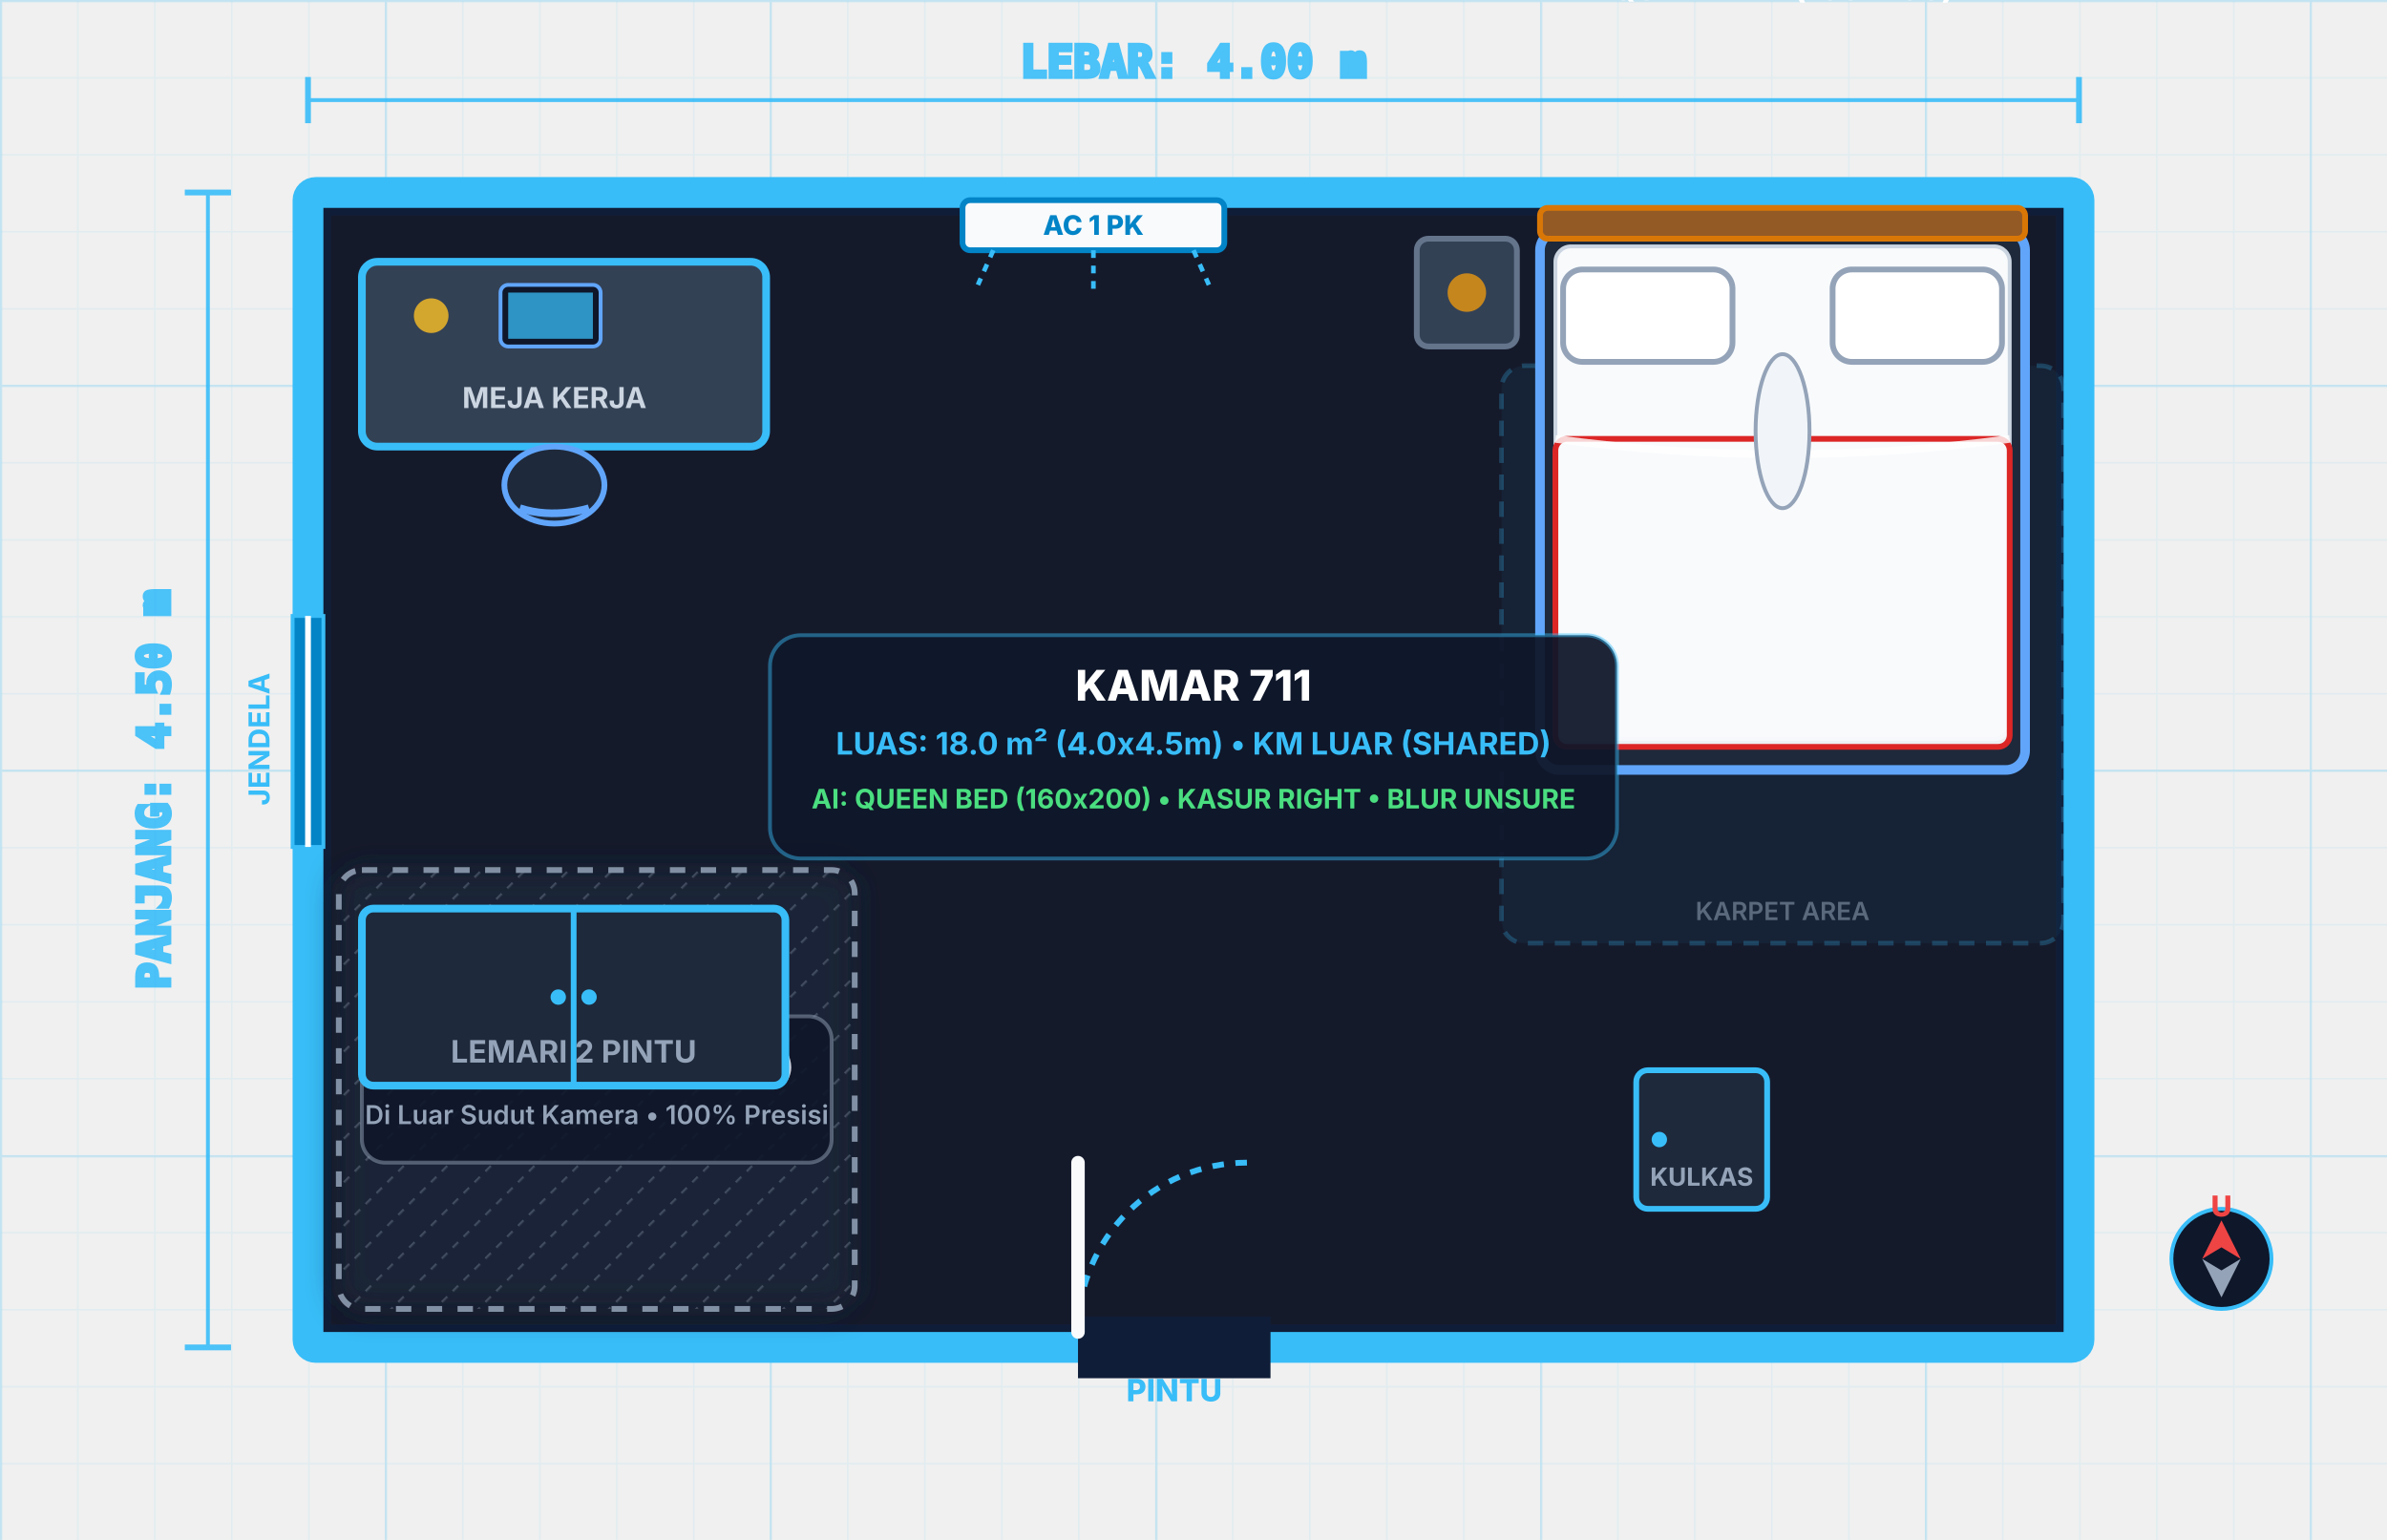
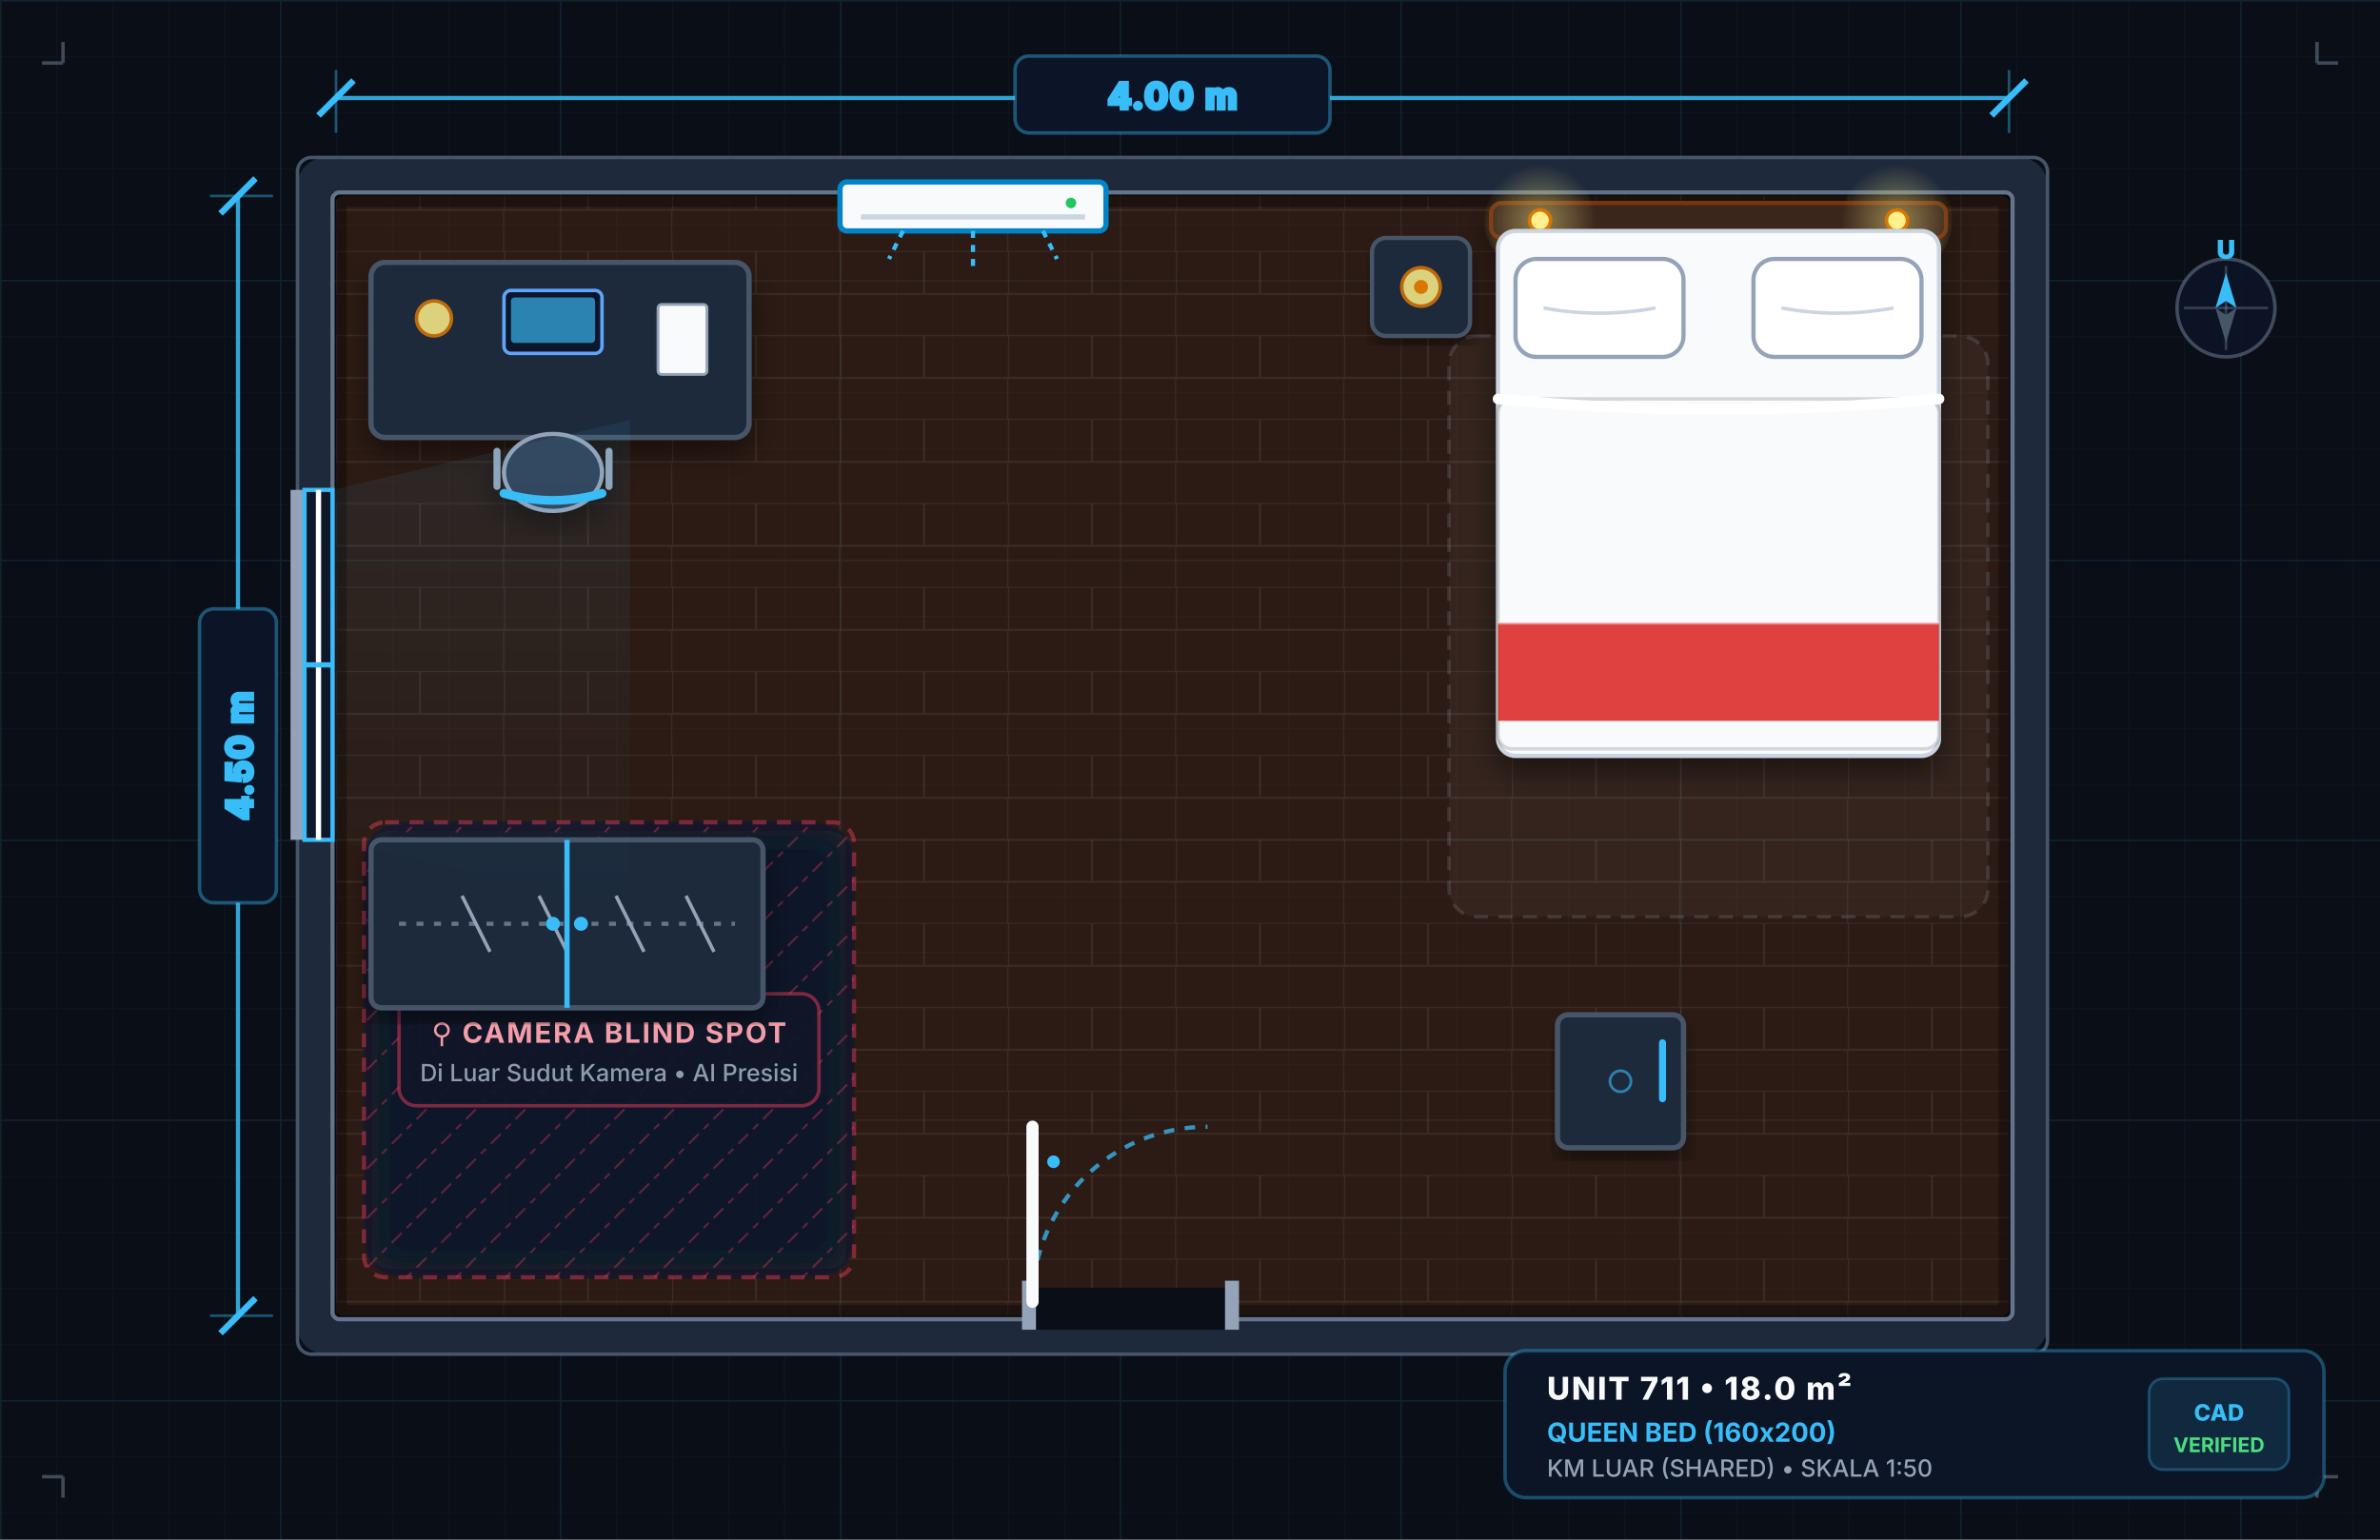
- <svg xmlns="http://www.w3.org/2000/svg" viewBox="0 0 620 400" width="100%" height="100%" style="background:#0b1329; border-radius:12px; font-family:'Inter',system-ui,sans-serif;">
+ <svg xmlns="http://www.w3.org/2000/svg" viewBox="0 0 680 440" width="100%" height="100%" style="background:#090e17; border-radius:14px; font-family:'Inter',system-ui,-apple-system,sans-serif;">
  <defs>
-     <pattern id="grid_s_311" width="20" height="20" patternUnits="userSpaceOnUse">
-       <path d="M 20 0 L 0 0 0 20" fill="none" stroke="rgba(56, 189, 248, 0.08)" stroke-width="0.8" />
+     <pattern id="grid_cad_311" width="16" height="16" patternUnits="userSpaceOnUse">
+       <path d="M 16 0 L 0 0 0 16" fill="none" stroke="rgba(148, 163, 184, 0.04)" stroke-width="0.75" />
    </pattern>
-     <pattern id="grid_m_311" width="100" height="100" patternUnits="userSpaceOnUse">
-       <path d="M 100 0 L 0 0 0 100" fill="none" stroke="rgba(56, 189, 248, 0.18)" stroke-width="1.2" />
+     <pattern id="grid_major_311" width="80" height="80" patternUnits="userSpaceOnUse">
+       <path d="M 80 0 L 0 0 0 80" fill="none" stroke="rgba(56, 189, 248, 0.08)" stroke-width="1" />
    </pattern>
-     <pattern id="tile_311" width="12" height="12" patternUnits="userSpaceOnUse">
-       <rect width="12" height="12" fill="rgba(14, 165, 233, 0.12)" />
-       <path d="M 12 0 L 0 0 0 12" fill="none" stroke="rgba(56, 189, 248, 0.28)" stroke-width="0.7" />
+     <pattern id="parquet_311" width="48" height="24" patternUnits="userSpaceOnUse">
+       <rect width="48" height="24" fill="#78350f" fill-opacity="0.32" />
+       <path d="M 0 12 L 48 12 M 24 0 L 24 12 M 0 24 L 48 24 M 48 12 L 48 24 M 0 0 L 0 12" fill="none" stroke="rgba(255, 255, 255, 0.07)" stroke-width="0.6" />
    </pattern>
-     <filter id="unsure_blur_311" x="-20%" y="-20%" width="140%" height="140%">
-       <feGaussianBlur stdDeviation="3.8" />
+     <pattern id="bm_tile_311" width="14" height="14" patternUnits="userSpaceOnUse">
+       <rect width="14" height="14" fill="#0f2338" />
+       <path d="M 14 0 L 0 0 0 14" fill="none" stroke="rgba(56, 189, 248, 0.22)" stroke-width="0.6" />
+     </pattern>
+     <filter id="frost_blur_311" x="-10%" y="-10%" width="120%" height="120%">
+       <feGaussianBlur stdDeviation="5" result="blur" />
+       <feColorMatrix type="matrix" values="1 0 0 0 0  0 1 0 0 0  0 0 1 0 0  0 0 0 18 -7" />
    </filter>
-     <pattern id="unsure_hatch_311" width="8" height="8" patternTransform="rotate(45 0 0)" patternUnits="userSpaceOnUse">
-       <line x1="0" y1="0" x2="0" y2="8" stroke="rgba(148, 163, 184, 0.35)" stroke-width="1.2" stroke-dasharray="2 2" />
+     <pattern id="blind_hatch_311" width="10" height="10" patternTransform="rotate(45 0 0)" patternUnits="userSpaceOnUse">
+       <line x1="0" y1="0" x2="0" y2="10" stroke="rgba(244, 63, 94, 0.35)" stroke-width="1.2" stroke-dasharray="2 2" />
    </pattern>
+     <linearGradient id="win_light_311" x1="0%" y1="0%" x2="0%" y2="100%">
+       <stop offset="0%" stop-color="#38bdf8" stop-opacity="0.18" />
+       <stop offset="100%" stop-color="#38bdf8" stop-opacity="0.0" />
+     </linearGradient>
+     <radialGradient id="lamp_glow_311">
+       <stop offset="0%" stop-color="#fef08a" stop-opacity="0.45" />
+       <stop offset="100%" stop-color="#fef08a" stop-opacity="0" />
+     </radialGradient>
+     <filter id="drop_shadow_311" x="-5%" y="-5%" width="115%" height="115%">
+       <feDropShadow dx="0" dy="4" stdDeviation="4" flood-color="#000000" flood-opacity="0.45" />
+     </filter>
  </defs>
-   <rect width="620" height="400" fill="url(#grid_s_311)" />
-   <rect width="620" height="400" fill="url(#grid_m_311)" />
-   <g stroke="#38bdf8" stroke-width="1" opacity="0.9">
-     <line x1="80" y1="26" x2="540" y2="26" />
-     <line x1="80" y1="20" x2="80" y2="32" stroke-width="1.5" />
-     <line x1="540" y1="20" x2="540" y2="32" stroke-width="1.5" />
-     <text x="310" y="20" fill="#38bdf8" font-size="11.5" font-weight="700" text-anchor="middle" font-family="monospace">
-       LEBAR: 4.00 m
+   <rect width="680" height="440" fill="#090e17" />
+   <rect width="680" height="440" fill="url(#grid_cad_311)" />
+   <rect width="680" height="440" fill="url(#grid_major_311)" />
+   <g stroke="rgba(148, 163, 184, 0.4)" stroke-width="1">
+     <path d="M 12 18 L 18 18 M 18 12 L 18 18" />
+     <path d="M 668 18 L 662 18 M 662 12 L 662 18" />
+     <path d="M 12 422 L 18 422 M 18 428 L 18 422" />
+     <path d="M 668 422 L 662 422 M 662 428 L 662 422" />
+   </g>
+   <g stroke="#38bdf8" stroke-width="1.2">
+     <line x1="96" y1="28" x2="574" y2="28" opacity="0.85" />
+     <line x1="91" y1="33" x2="101" y2="23" stroke-width="1.8" />
+     <line x1="569" y1="33" x2="579" y2="23" stroke-width="1.8" />
+     <line x1="96" y1="38" x2="96" y2="20" opacity="0.4" stroke-width="0.75" />
+     <line x1="574" y1="38" x2="574" y2="20" opacity="0.4" stroke-width="0.75" />
+     <rect x="290" y="16" width="90" height="22" rx="4" fill="#0c1527" stroke="rgba(56, 189, 248, 0.4)" stroke-width="1" />
+     <text x="335" y="31" fill="#38bdf8" font-size="10" font-weight="700" text-anchor="middle" letter-spacing="0.5">
+       4.00 m
    </text>
  </g>
-   <g stroke="#38bdf8" stroke-width="1" opacity="0.9">
-     <line x1="54" y1="50" x2="54" y2="350" />
-     <line x1="48" y1="50" x2="60" y2="50" stroke-width="1.5" />
-     <line x1="48" y1="350" x2="60" y2="350" stroke-width="1.5" />
-     <text x="44" y="205" fill="#38bdf8" font-size="11.5" font-weight="700" text-anchor="middle" font-family="monospace" transform="rotate(-90 44 205)">
-       PANJANG: 4.50 m
+   <g stroke="#38bdf8" stroke-width="1.2">
+     <line x1="68" y1="56" x2="68" y2="376" opacity="0.85" />
+     <line x1="63" y1="61" x2="73" y2="51" stroke-width="1.8" />
+     <line x1="63" y1="381" x2="73" y2="371" stroke-width="1.8" />
+     <line x1="78" y1="56" x2="60" y2="56" opacity="0.4" stroke-width="0.75" />
+     <line x1="78" y1="376" x2="60" y2="376" opacity="0.4" stroke-width="0.75" />
+     <g transform="translate(68, 216)">
+       <rect x="-42" y="-11" width="84" height="22" rx="4" fill="#0c1527" stroke="rgba(56, 189, 248, 0.4)" stroke-width="1" transform="rotate(-90)" />
+       <text x="0" y="4" fill="#38bdf8" font-size="10" font-weight="700" text-anchor="middle" letter-spacing="0.5" transform="rotate(-90)">
+         4.50 m
+       </text>
+     </g>
+   </g>
+   <rect x="96" y="56" width="478" height="320" rx="2" fill="url(#parquet_311)" />
+   <rect x="96" y="56" width="478" height="320" fill="none" stroke="rgba(0, 0, 0, 0.35)" stroke-width="6" />
+   <rect x="90" y="50" width="490" height="332" fill="none" stroke="#1e293b" stroke-width="10" rx="3" />
+   <rect x="85" y="45" width="500" height="342" fill="none" stroke="#475569" stroke-width="1" rx="4" />
+   <rect x="95" y="55" width="480" height="322" fill="none" stroke="#64748b" stroke-width="1.2" rx="2" />
+   <g id="unsure_zone" opacity="0.95">
+     <rect x="104" y="235" width="140" height="130" rx="6" fill="rgba(15, 23, 42, 0.85)" filter="url(#frost_blur_311)" />
+     <rect x="104" y="235" width="140" height="130" rx="6" fill="url(#blind_hatch_311)" stroke="rgba(244, 63, 94, 0.45)" stroke-width="1.2" stroke-dasharray="4 3" />
+     <rect x="114" y="284" width="120" height="32" rx="5" fill="rgba(15, 23, 42, 0.94)" stroke="rgba(244, 63, 94, 0.5)" stroke-width="1" />
+     <text x="174.0" y="298" fill="#fda4af" font-size="8" font-weight="700" text-anchor="middle" letter-spacing="0.5">
+       ⚲ CAMERA BLIND SPOT
+     </text>
+     <text x="174.0" y="309" fill="#94a3b8" font-size="6.8" font-weight="500" text-anchor="middle">
+       Di Luar Sudut Kamera • AI Presisi
    </text>
  </g>
-   <rect x="80" y="50" width="460" height="300" fill="#0f1d38" stroke="#38bdf8" stroke-width="8" rx="2" />
-   <rect x="86" y="56" width="448" height="288" fill="#78350f" opacity="0.22" />
-   <rect x="86" y="56" width="448" height="288" fill="rgba(15, 23, 42, 0.75)" />
-   <g>
-     <rect x="88" y="226" width="134" height="114" rx="6" fill="rgba(30, 41, 59, 0.75)" filter="url(#unsure_blur_311)" />
-     <rect x="88" y="226" width="134" height="114" rx="6" fill="url(#unsure_hatch_311)" stroke="#94a3b8" stroke-width="1.5" stroke-dasharray="4 4" opacity="0.85" />
-     <rect x="94" y="264" width="122" height="38" rx="6" fill="rgba(15, 23, 42, 0.9)" stroke="rgba(148, 163, 184, 0.5)" stroke-width="1" />
-     <text x="155.0" y="280" fill="#cbd5e1" font-size="8" font-weight="800" text-anchor="middle">AREA UNSURE (BLURRED)</text>
-     <text x="155.0" y="292" fill="#94a3b8" font-size="6.8" font-weight="600" text-anchor="middle">Di Luar Sudut Kamera • 100% Presisi</text>
+   <rect x="414" y="96" width="154" height="166" rx="8" fill="rgba(255, 255, 255, 0.04)" stroke="rgba(148, 163, 184, 0.2)" stroke-width="1" stroke-dasharray="4 3" />
+   <g id="bed_unit" filter="url(#drop_shadow_311)">
+     <rect x="426" y="58" width="130" height="10" rx="3" fill="#3b271d" stroke="#78350f" stroke-width="1.2" />
+     <circle cx="440" cy="63" r="16" fill="url(#lamp_glow_311)" />
+     <circle cx="542" cy="63" r="16" fill="url(#lamp_glow_311)" />
+     <circle cx="440" cy="63" r="3" fill="#fef08a" stroke="#d97706" stroke-width="1" />
+     <circle cx="542" cy="63" r="3" fill="#fef08a" stroke="#d97706" stroke-width="1" />
+     <rect x="428" y="66" width="126" height="150" rx="5" fill="#f8fafc" stroke="#cbd5e1" stroke-width="1.2" />
+     <rect x="428" y="114" width="126" height="100" rx="4" fill="#f8fafc" stroke="rgba(0,0,0,0.15)" stroke-width="1" />
+     <path d="M 428 114 Q 491.0 120 554 114" fill="none" stroke="#ffffff" stroke-width="3" stroke-linecap="round" />
+     <rect x="428" y="178" width="126" height="28" fill="#dc2626" opacity="0.88" />
+     <line x1="428" y1="178" x2="554" y2="178" stroke="rgba(255,255,255,0.4)" stroke-width="1" />
+     <rect x="433" y="74" width="48" height="28" rx="6" fill="#ffffff" stroke="#94a3b8" stroke-width="1.2" />
+     <path d="M 441 88 Q 457.0 91 473 88" fill="none" stroke="#cbd5e1" stroke-width="1" />
+     <rect x="501" y="74" width="48" height="28" rx="6" fill="#ffffff" stroke="#94a3b8" stroke-width="1.2" />
+     <path d="M 509 88 Q 525.0 91 541 88" fill="none" stroke="#cbd5e1" stroke-width="1" />
  </g>
-   <g>
-     <rect x="390" y="95" width="146" height="150" rx="6" fill="rgba(56, 189, 248, 0.05)" stroke="rgba(56, 189, 248, 0.25)" stroke-width="1.2" stroke-dasharray="4 3" />
-     <text x="463.0" y="239" fill="rgba(148, 163, 184, 0.55)" font-size="6.5" font-weight="600" text-anchor="middle">KARPET AREA</text>
+   <g filter="url(#drop_shadow_311)">
+     <rect x="392" y="68" width="28" height="28" rx="4" fill="#1e293b" stroke="#475569" stroke-width="1.2" />
+     <circle cx="406" cy="82" r="5.5" fill="#fef08a" stroke="#d97706" stroke-width="1" opacity="0.85" />
+     <circle cx="406" cy="82" r="2" fill="#d97706" />
  </g>
-   <g>
-     <rect x="400" y="60" width="126" height="140" rx="5" fill="#1e293b" stroke="#60a5fa" stroke-width="2.5" />
-     <rect x="400" y="54" width="126" height="8" rx="2" fill="#935a26" stroke="#d97706" stroke-width="1.5" />
-     <rect x="404" y="64" width="118" height="128" rx="4" fill="#f8fafc" stroke="#cbd5e1" stroke-width="1" />
-     <rect x="404" y="114" width="118" height="80" rx="3" fill="#f8fafc" stroke="#dc2626" stroke-width="1.5" fill-opacity="0.95" />
-     <path d="M 404 114 Q 463.0 122 522 114" fill="none" stroke="#ffffff" stroke-width="2" opacity="0.8" />
-     <rect x="406" y="70" width="44" height="24" rx="5" fill="#ffffff" stroke="#94a3b8" stroke-width="1.5" />
-     <rect x="476" y="70" width="44" height="24" rx="5" fill="#ffffff" stroke="#94a3b8" stroke-width="1.5" />
-     <ellipse cx="463.0" cy="112" rx="7" ry="20" fill="#f1f5f9" stroke="#94a3b8" stroke-width="1" />
-     <text x="463.0" cy="160" fill="#ffffff" font-size="8" font-weight="800" text-anchor="middle">QUEEN BED (160x200)</text>
+   <g id="wardrobe" filter="url(#drop_shadow_311)">
+     <rect x="106" y="240" width="112" height="48" rx="3" fill="#1e293b" stroke="#475569" stroke-width="1.5" />
+     <line x1="114" y1="264" x2="210" y2="264" stroke="#64748b" stroke-width="1.2" stroke-dasharray="2 3" />
+     <line x1="132" y1="256" x2="140" y2="272" stroke="#94a3b8" stroke-width="1" />
+     <line x1="154" y1="256" x2="162" y2="272" stroke="#94a3b8" stroke-width="1" />
+     <line x1="176" y1="256" x2="184" y2="272" stroke="#94a3b8" stroke-width="1" />
+     <line x1="196" y1="256" x2="204" y2="272" stroke="#94a3b8" stroke-width="1" />
+     <line x1="162" y1="240" x2="162" y2="288" stroke="#38bdf8" stroke-width="1.5" />
+     <circle cx="158" cy="264" r="2" fill="#38bdf8" />
+     <circle cx="166" cy="264" r="2" fill="#38bdf8" />
  </g>
-   <rect x="368" y="62" width="26" height="28" rx="3" fill="#334155" stroke="#64748b" stroke-width="1.5" />
-   <circle cx="381" cy="76" r="5" fill="#f59e0b" opacity="0.75" />
-   <g>
-     <rect x="94" y="236" width="110" height="46" rx="3" fill="#1e293b" stroke="#38bdf8" stroke-width="2" />
-     <line x1="149" y1="236" x2="149" y2="282" stroke="#38bdf8" stroke-width="1.5" />
-     <circle cx="145" cy="259" r="2" fill="#38bdf8" />
-     <circle cx="153" cy="259" r="2" fill="#38bdf8" />
-     <text x="149" y="276" fill="#94a3b8" font-size="8" font-weight="700" text-anchor="middle">LEMARI 2 PINTU</text>
+   <g id="desk_setup" filter="url(#drop_shadow_311)">
+     <rect x="106" y="75" width="108" height="50" rx="4" fill="#1e293b" stroke="#475569" stroke-width="1.5" />
+     <rect x="144" y="83" width="28" height="18" rx="2" fill="#0f172a" stroke="#60a5fa" stroke-width="1" />
+     <rect x="146" y="85" width="24" height="13" rx="1" fill="#38bdf8" opacity="0.65" />
+     <circle cx="124" cy="91" r="5" fill="#fef08a" stroke="#d97706" stroke-width="1" opacity="0.85" />
+     <rect x="188" y="87" width="14" height="20" rx="1" fill="#f8fafc" stroke="#94a3b8" stroke-width="0.8" />
+     <ellipse cx="158" cy="135" rx="14" ry="11" fill="#334155" stroke="#94a3b8" stroke-width="1.2" />
+     <path d="M 144 141 Q 158 145 172 141" fill="none" stroke="#38bdf8" stroke-width="2.5" stroke-linecap="round" />
+     <line x1="142" y1="129" x2="142" y2="139" stroke="#94a3b8" stroke-width="2" stroke-linecap="round" />
+     <line x1="174" y1="129" x2="174" y2="139" stroke="#94a3b8" stroke-width="2" stroke-linecap="round" />
  </g>
-   <g>
-     <rect x="94" y="68" width="105" height="48" rx="4" fill="#334155" stroke="#38bdf8" stroke-width="2" />
-     <rect x="130" y="74" width="26" height="16" rx="2" fill="#0f172a" stroke="#60a5fa" stroke-width="1" />
-     <rect x="132" y="76" width="22" height="12" fill="#38bdf8" opacity="0.75" />
-     <circle cx="112" cy="82" r="4.5" fill="#fbbf24" opacity="0.8" />
-     <ellipse cx="144" cy="126" rx="13" ry="10" fill="#1e293b" stroke="#60a5fa" stroke-width="1.5" />
-     <path d="M 135 132 C 144 135 153 132 153 132" stroke="#60a5fa" stroke-width="2" fill="none" />
-     <text x="144" y="106" fill="#cbd5e1" font-size="7.5" font-weight="700" text-anchor="middle">MEJA KERJA</text>
+   <g id="ac_unit">
+     <rect x="240" y="52" width="76" height="14" rx="2" fill="#f8fafc" stroke="#0284c7" stroke-width="1.5" />
+     <line x1="246" y1="62" x2="310" y2="62" stroke="#cbd5e1" stroke-width="1.5" />
+     <line x1="258" y1="66" x2="254" y2="74" stroke="#38bdf8" stroke-width="1.2" stroke-dasharray="2 2" />
+     <line x1="278" y1="66" x2="278" y2="76" stroke="#38bdf8" stroke-width="1.2" stroke-dasharray="2 2" />
+     <line x1="298" y1="66" x2="302" y2="74" stroke="#38bdf8" stroke-width="1.2" stroke-dasharray="2 2" />
+     <circle cx="306" cy="58" r="1.5" fill="#22c55e" />
  </g>
-   <g>
-     <rect x="250" y="52" width="68" height="13" rx="2" fill="#f8fafc" stroke="#0284c7" stroke-width="1.5" />
-     <path d="M 258 65 L 254 74" stroke="#38bdf8" stroke-width="1.2" stroke-dasharray="2 2" />
-     <path d="M 284 65 L 284 76" stroke="#38bdf8" stroke-width="1.2" stroke-dasharray="2 2" />
-     <path d="M 310 65 L 314 74" stroke="#38bdf8" stroke-width="1.2" stroke-dasharray="2 2" />
-     <text x="284" y="61" fill="#0284c7" font-size="7" font-weight="800" text-anchor="middle">AC 1 PK</text>
+   <g id="fridge" filter="url(#drop_shadow_311)">
+     <rect x="445" y="290" width="36" height="38" rx="3" fill="#1e293b" stroke="#475569" stroke-width="1.5" />
+     <line x1="475" y1="298" x2="475" y2="314" stroke="#38bdf8" stroke-width="2" stroke-linecap="round" />
+     <circle cx="463" cy="309" r="3" fill="none" stroke="#38bdf8" stroke-width="0.8" opacity="0.6" />
  </g>
-   <g>
-     <rect x="425" y="278" width="34" height="36" rx="3" fill="#1e293b" stroke="#38bdf8" stroke-width="1.5" />
-     <circle cx="431" cy="296" r="2" fill="#38bdf8" />
-     <text x="442" y="308" fill="#94a3b8" font-size="6.5" font-weight="700" text-anchor="middle">KULKAS</text>
+   <g id="window_left">
+     <polygon points="95,140 180,120 180,260 95,240" fill="url(#win_light_311)" opacity="0.45" />
+     <rect x="83" y="140" width="4" height="100" fill="#94a3b8" />
+     <rect x="87" y="140" width="8" height="100" fill="#0f172a" stroke="#38bdf8" stroke-width="1.2" />
+     <line x1="91" y1="140" x2="91" y2="240" stroke="#ffffff" stroke-width="1.5" />
+     <line x1="87" y1="190" x2="95" y2="190" stroke="#38bdf8" stroke-width="1.5" />
  </g>
-   <g>
-     <rect x="76" y="160" width="8" height="60" fill="#0284c7" stroke="#38bdf8" stroke-width="1" />
-     <line x1="80" y1="160" x2="80" y2="220" stroke="#ffffff" stroke-width="1.5" />
-     <text x="70" y="192" fill="#38bdf8" font-size="7.5" font-weight="700" text-anchor="middle" transform="rotate(-90 70 192)">JENDELA</text>
+   <g id="main_door">
+     <rect x="295" y="368" width="56" height="12" fill="#090e17" />
+     <rect x="292" y="366" width="4" height="14" fill="#94a3b8" />
+     <rect x="350" y="366" width="4" height="14" fill="#94a3b8" />
+     <path d="M 295 372 A 50 50 0 0 1 345 322" fill="none" stroke="#38bdf8" stroke-width="1.2" stroke-dasharray="3 3" opacity="0.75" />
+     <line x1="295" y1="372" x2="295" y2="322" stroke="#f8fafc" stroke-width="3.5" stroke-linecap="round" />
+     <circle cx="301" cy="332" r="1.8" fill="#38bdf8" />
  </g>
-   <g>
-     <rect x="280" y="342" width="50" height="16" fill="#0f1d38" />
-     <path d="M 280 346 A 44 44 0 0 1 324 302" fill="none" stroke="#38bdf8" stroke-width="1.5" stroke-dasharray="3 3" />
-     <line x1="280" y1="346" x2="280" y2="302" stroke="#f8fafc" stroke-width="3.5" stroke-linecap="round" />
-     <text x="305" y="364" fill="#38bdf8" font-size="8" font-weight="800" text-anchor="middle">PINTU</text>
+   <g id="title_block" transform="translate(430, 386)">
+     <rect x="0" y="0" width="234" height="42" rx="6" fill="rgba(12, 21, 39, 0.96)" stroke="rgba(56, 189, 248, 0.35)" stroke-width="1" />
+     <text x="12" y="14" fill="#f8fafc" font-size="9" font-weight="800" letter-spacing="0.5">
+       UNIT 711 • 18.0 m²
+     </text>
+     <text x="12" y="26" fill="#38bdf8" font-size="7.5" font-weight="700">
+       QUEEN BED (160x200)
+     </text>
+     <text x="12" y="36" fill="#94a3b8" font-size="6.8" font-weight="500">
+       KM LUAR (SHARED) • SKALA 1:50
+     </text>
+     <rect x="184" y="8" width="40" height="26" rx="4" fill="rgba(56, 189, 248, 0.12)" stroke="rgba(56, 189, 248, 0.3)" stroke-width="0.8" />
+     <text x="204" y="20" fill="#38bdf8" font-size="6.5" font-weight="800" text-anchor="middle">CAD</text>
+     <text x="204" y="29" fill="#4ade80" font-size="5.8" font-weight="700" text-anchor="middle">VERIFIED</text>
  </g>
-   <g>
-     <rect x="200" y="165" width="220" height="58" rx="8" fill="rgba(15, 23, 42, 0.94)" stroke="rgba(56, 189, 248, 0.45)" stroke-width="1" />
-     <text x="310" y="182" fill="#ffffff" font-size="11" font-weight="800" text-anchor="middle">KAMAR 711</text>
-     <text x="310" y="196" fill="#38bdf8" font-size="8" font-weight="700" text-anchor="middle">LUAS: 18.0 m² (4.0x4.5m) • KM LUAR (SHARED)</text>
-     <text x="310" y="210" fill="#4ade80" font-size="7" font-weight="700" text-anchor="middle">AI: QUEEN BED (160x200) • KASUR RIGHT • BLUR UNSURE</text>
-   </g>
-   <g transform="translate(562, 312)">
-     <circle cx="15" cy="15" r="13" fill="#0f172a" stroke="#38bdf8" stroke-width="1" />
-     <path d="M 15 5 L 20 15 L 15 12 L 10 15 Z" fill="#ef4444" />
-     <path d="M 15 25 L 20 15 L 15 18 L 10 15 Z" fill="#94a3b8" />
-     <text x="15" y="4" fill="#ef4444" font-size="7.5" font-weight="800" text-anchor="middle">U</text>
+   <g id="north_compass" transform="translate(620, 72)">
+     <circle cx="16" cy="16" r="14" fill="rgba(12, 21, 39, 0.9)" stroke="rgba(148, 163, 184, 0.4)" stroke-width="1" />
+     <line x1="16" y1="4" x2="16" y2="28" stroke="rgba(148, 163, 184, 0.3)" stroke-width="0.75" />
+     <line x1="4" y1="16" x2="28" y2="16" stroke="rgba(148, 163, 184, 0.3)" stroke-width="0.75" />
+     <polygon points="16,6 19,16 16,14 13,16" fill="#38bdf8" />
+     <polygon points="16,26 19,16 16,18 13,16" fill="#475569" />
+     <text x="16" y="2" fill="#38bdf8" font-size="7.5" font-weight="900" text-anchor="middle">U</text>
  </g>
</svg>
